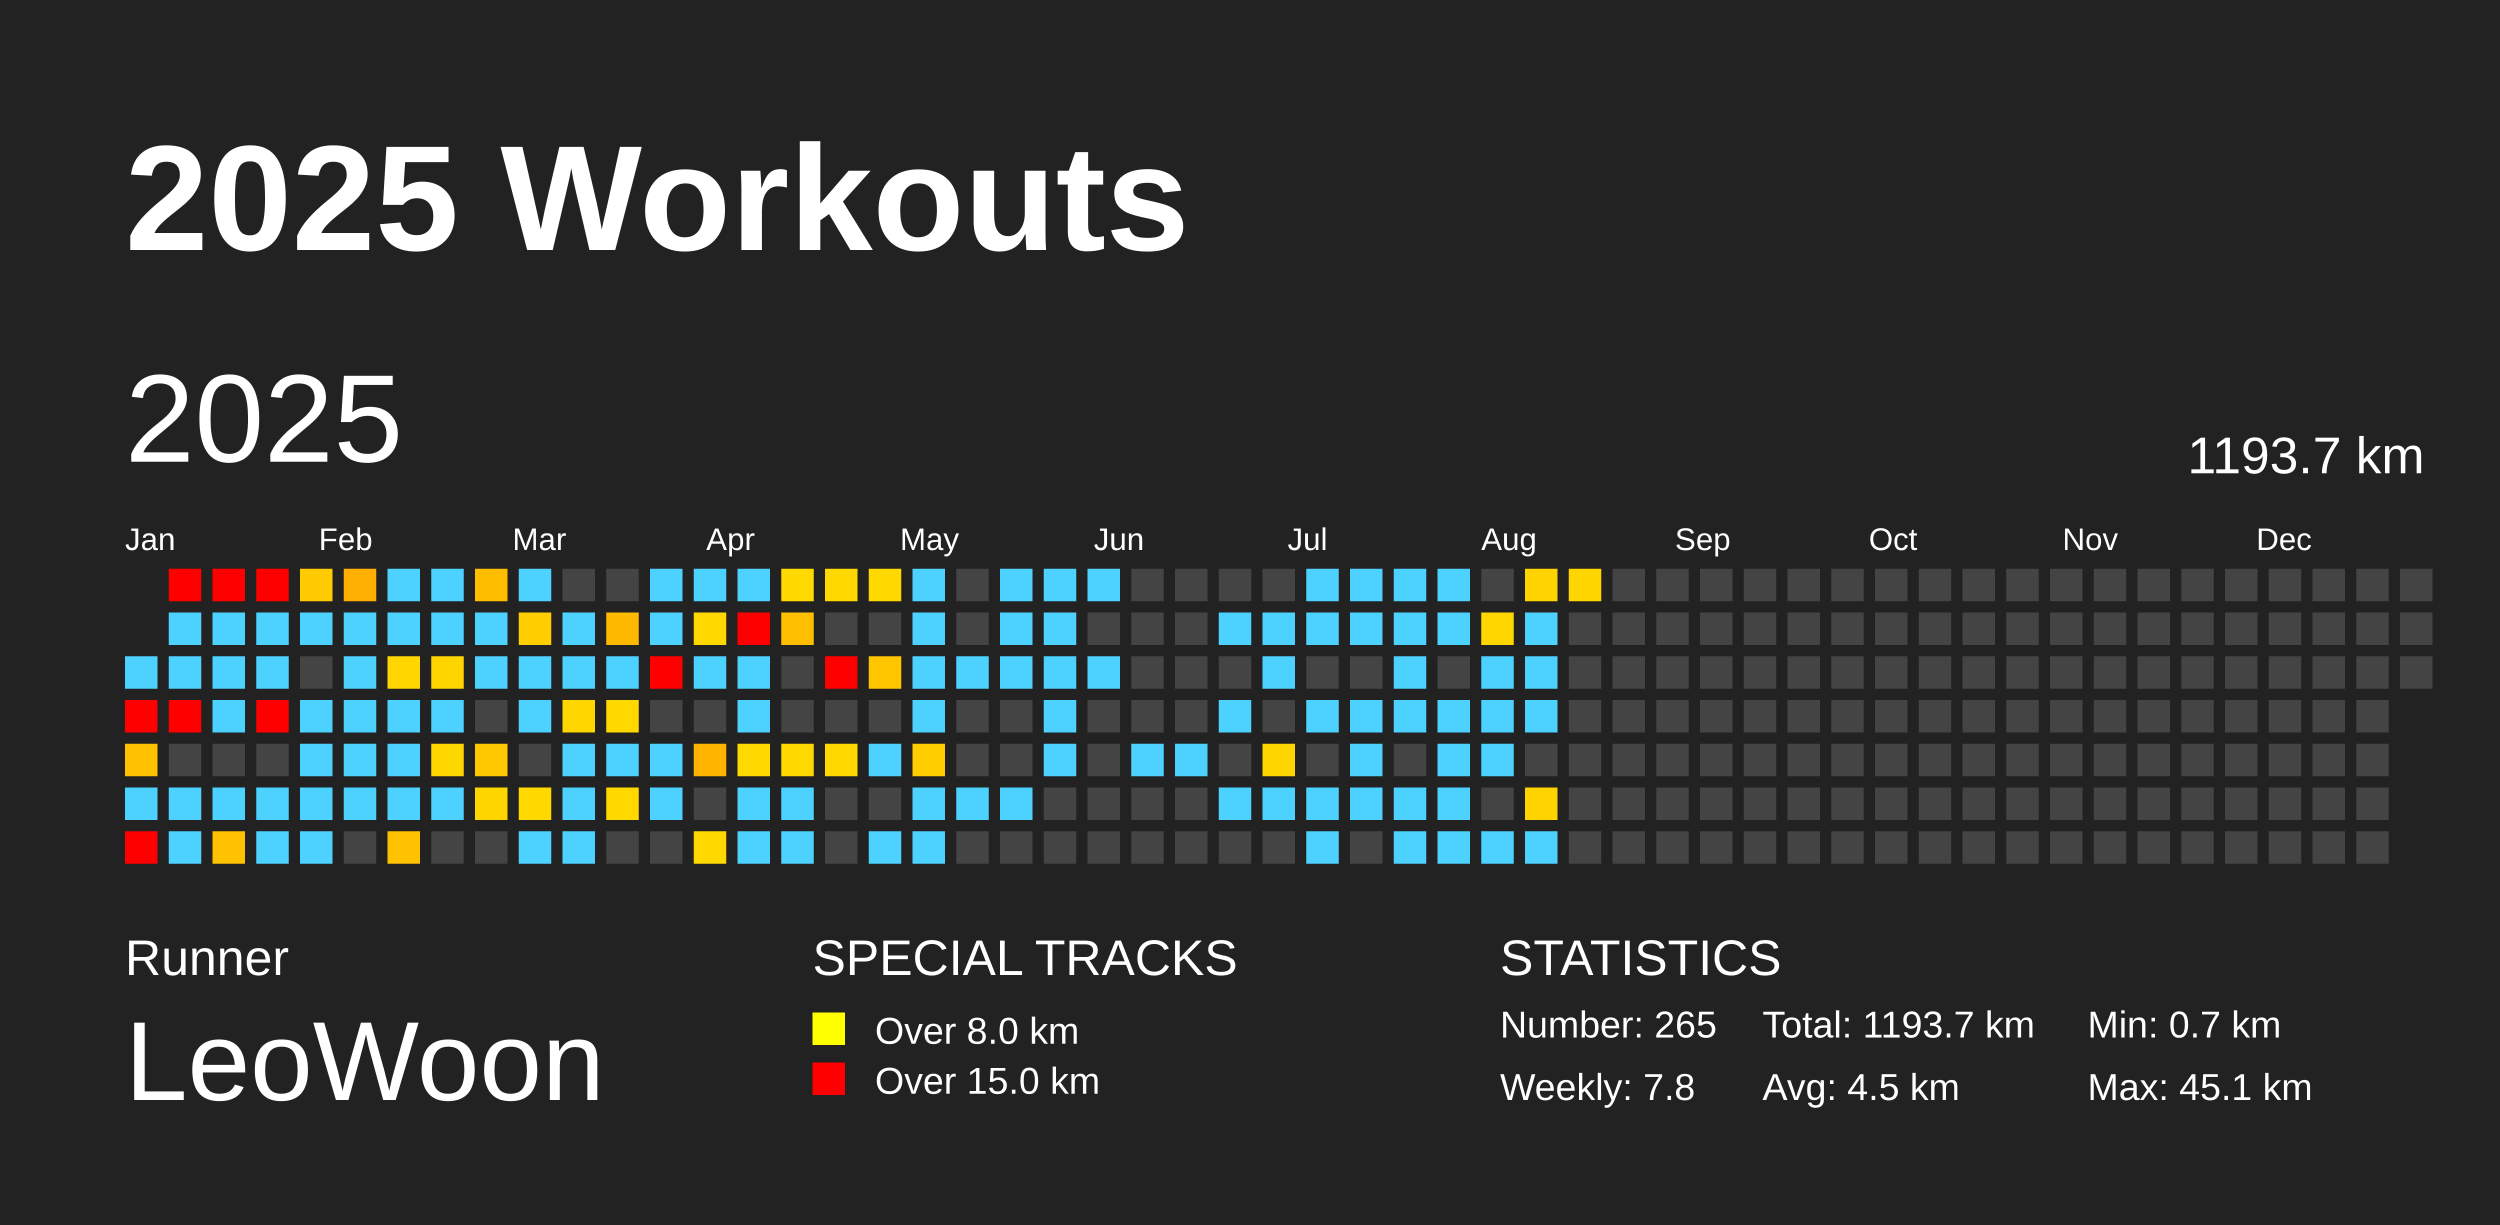
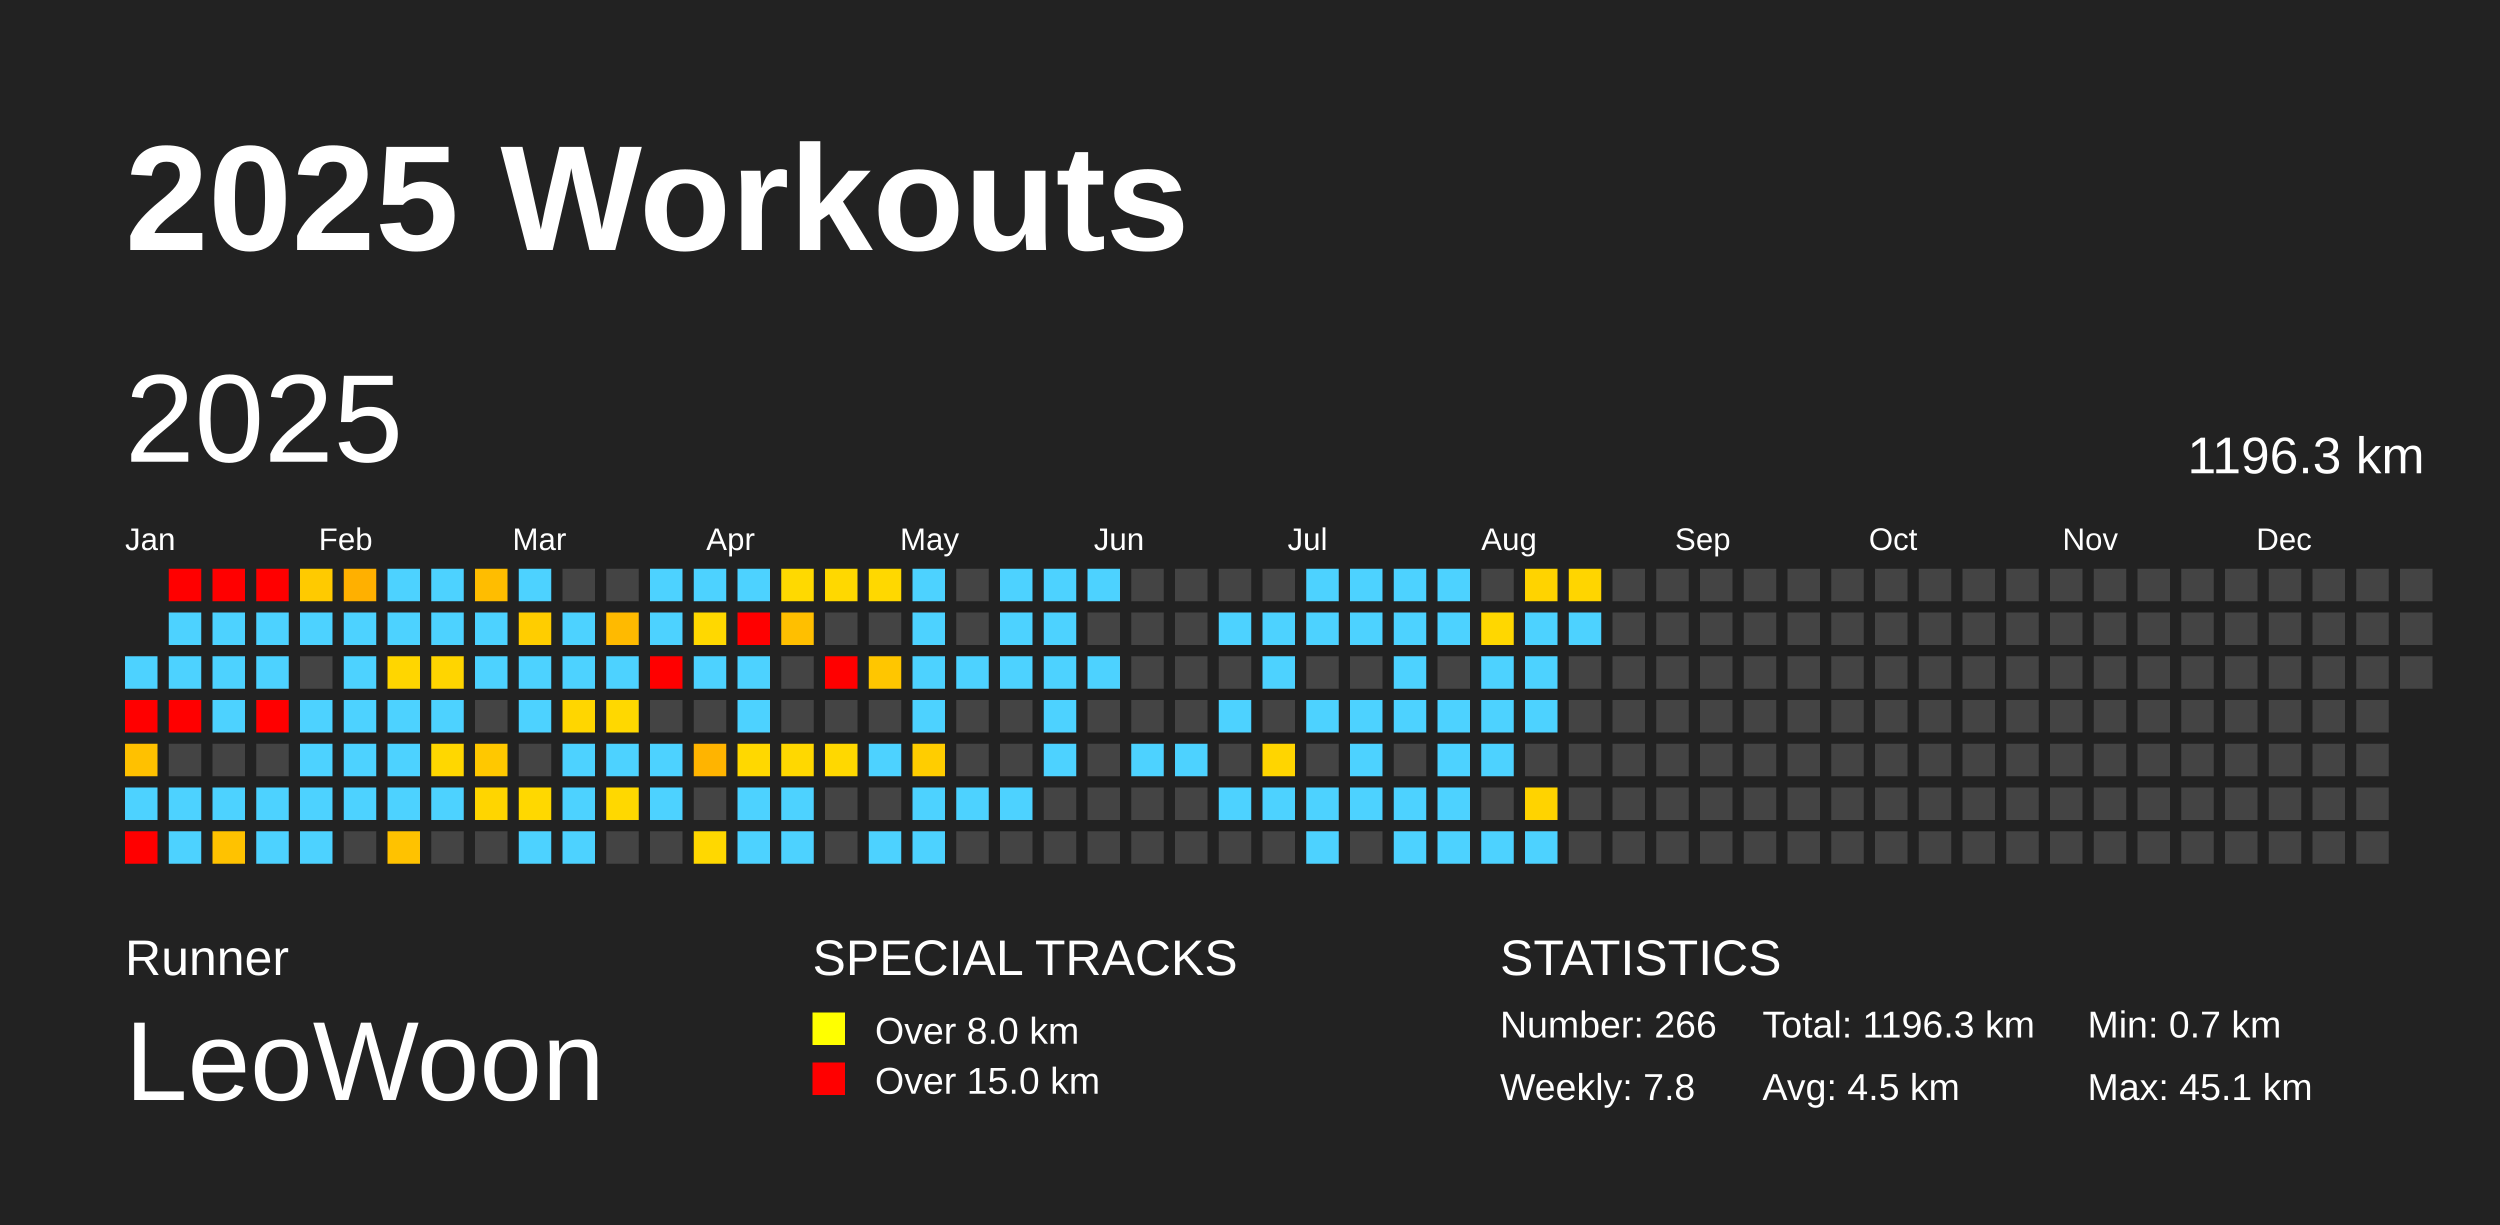
<svg xmlns="http://www.w3.org/2000/svg" baseProfile="full" height="98mm" version="1.1" viewBox="0,0,200,98" width="200mm">
  <defs />
  <rect fill="#222222" height="98" width="200" x="0" y="0" />
  <text fill="#FFFFFF" style="font-size:12px; font-family:Arial; font-weight:bold;" x="10" y="20">2025 Workouts</text>
  <text fill="#FFFFFF" style="font-size:4px; font-family:Arial" x="10" y="78">Runner</text>
  <text fill="#FFFFFF" style="font-size:9px; font-family:Arial" x="10" y="88">LeoWoon</text>
  <text fill="#FFFFFF" style="font-size:4px; font-family:Arial" x="65" y="78">SPECIAL TRACKS</text>
  <rect fill="yellow" height="2.6" width="2.6" x="65" y="81" />
  <text fill="#FFFFFF" style="font-size:3px; font-family:Arial" x="70" y="83.5">Over 8.0 km</text>
  <rect fill="red" height="2.6" width="2.6" x="65" y="85" />
  <text fill="#FFFFFF" style="font-size:3px; font-family:Arial" x="70" y="87.5">Over 15.0 km</text>
  <text fill="#FFFFFF" style="font-size:4px; font-family:Arial" x="120" y="78">STATISTICS</text>
-   <text fill="#FFFFFF" style="font-size:3px; font-family:Arial" x="120" y="83">Number: 265</text>
+   <text fill="#FFFFFF" style="font-size:3px; font-family:Arial" x="120" y="83">Number: 266</text>
  <text fill="#FFFFFF" style="font-size:3px; font-family:Arial" x="120" y="88">Weekly: 7.8</text>
-   <text fill="#FFFFFF" style="font-size:3px; font-family:Arial" x="141" y="83">Total: 1193.7 km</text>
+   <text fill="#FFFFFF" style="font-size:3px; font-family:Arial" x="141" y="83">Total: 1196.3 km</text>
  <text fill="#FFFFFF" style="font-size:3px; font-family:Arial" x="141" y="88">Avg: 4.5 km</text>
  <text fill="#FFFFFF" style="font-size:3px; font-family:Arial" x="167" y="83">Min: 0.7 km</text>
  <text fill="#FFFFFF" style="font-size:3px; font-family:Arial" x="167" y="88">Max: 45.1 km</text>
  <text dominant-baseline="hanging" fill="#FFFFFF" style="font-size:10.0px; font-family:Arial;" x="10" y="30">2025</text>
-   <text dominant-baseline="hanging" fill="#FFFFFF" style="font-size:4.125px; font-family:Arial;" x="175" y="35">1193.7 km</text>
+   <text dominant-baseline="hanging" fill="#FFFFFF" style="font-size:4.125px; font-family:Arial;" x="175" y="35">1196.3 km</text>
  <text fill="#FFFFFF" style="font-size:2.5px; font-family:Arial" x="10.0" y="44">Jan</text>
  <text fill="#FFFFFF" style="font-size:2.5px; font-family:Arial" x="25.5" y="44">Feb</text>
  <text fill="#FFFFFF" style="font-size:2.5px; font-family:Arial" x="41.0" y="44">Mar</text>
  <text fill="#FFFFFF" style="font-size:2.5px; font-family:Arial" x="56.5" y="44">Apr</text>
  <text fill="#FFFFFF" style="font-size:2.5px; font-family:Arial" x="72.0" y="44">May</text>
  <text fill="#FFFFFF" style="font-size:2.5px; font-family:Arial" x="87.5" y="44">Jun</text>
  <text fill="#FFFFFF" style="font-size:2.5px; font-family:Arial" x="103.0" y="44">Jul</text>
  <text fill="#FFFFFF" style="font-size:2.5px; font-family:Arial" x="118.5" y="44">Aug</text>
  <text fill="#FFFFFF" style="font-size:2.5px; font-family:Arial" x="134.0" y="44">Sep</text>
  <text fill="#FFFFFF" style="font-size:2.5px; font-family:Arial" x="149.5" y="44">Oct</text>
  <text fill="#FFFFFF" style="font-size:2.5px; font-family:Arial" x="165.0" y="44">Nov</text>
  <text fill="#FFFFFF" style="font-size:2.5px; font-family:Arial" x="180.5" y="44">Dec</text>
  <rect fill="#4dd2ff" height="2.6" width="2.6" x="10.0" y="52.5" />
  <rect fill="red" height="2.6" width="2.6" x="10.0" y="56.0" />
  <rect fill="#ffc100" height="2.6" width="2.6" x="10.0" y="59.5" />
  <rect fill="#4dd2ff" height="2.6" width="2.6" x="10.0" y="63.0" />
  <rect fill="red" height="2.6" width="2.6" x="10.0" y="66.5" />
  <rect fill="red" height="2.6" width="2.6" x="13.5" y="45.5" />
  <rect fill="#4dd2ff" height="2.6" width="2.6" x="13.5" y="49.0" />
  <rect fill="#4dd2ff" height="2.6" width="2.6" x="13.5" y="52.5" />
  <rect fill="red" height="2.6" width="2.6" x="13.5" y="56.0" />
  <rect fill="#444444" height="2.6" width="2.6" x="13.5" y="59.5" />
  <rect fill="#4dd2ff" height="2.6" width="2.6" x="13.5" y="63.0" />
  <rect fill="#4dd2ff" height="2.6" width="2.6" x="13.5" y="66.5" />
  <rect fill="red" height="2.6" width="2.6" x="17.0" y="45.5" />
  <rect fill="#4dd2ff" height="2.6" width="2.6" x="17.0" y="49.0" />
  <rect fill="#4dd2ff" height="2.6" width="2.6" x="17.0" y="52.5" />
  <rect fill="#4dd2ff" height="2.6" width="2.6" x="17.0" y="56.0" />
  <rect fill="#444444" height="2.6" width="2.6" x="17.0" y="59.5" />
  <rect fill="#4dd2ff" height="2.6" width="2.6" x="17.0" y="63.0" />
  <rect fill="#ffc200" height="2.6" width="2.6" x="17.0" y="66.5" />
  <rect fill="red" height="2.6" width="2.6" x="20.5" y="45.5" />
  <rect fill="#4dd2ff" height="2.6" width="2.6" x="20.5" y="49.0" />
  <rect fill="#4dd2ff" height="2.6" width="2.6" x="20.5" y="52.5" />
  <rect fill="red" height="2.6" width="2.6" x="20.5" y="56.0" />
  <rect fill="#444444" height="2.6" width="2.6" x="20.5" y="59.5" />
  <rect fill="#4dd2ff" height="2.6" width="2.6" x="20.5" y="63.0" />
  <rect fill="#4dd2ff" height="2.6" width="2.6" x="20.5" y="66.5" />
  <rect fill="#ffca00" height="2.6" width="2.6" x="24.0" y="45.5" />
  <rect fill="#4dd2ff" height="2.6" width="2.6" x="24.0" y="49.0" />
  <rect fill="#444444" height="2.6" width="2.6" x="24.0" y="52.5" />
  <rect fill="#4dd2ff" height="2.6" width="2.6" x="24.0" y="56.0" />
  <rect fill="#4dd2ff" height="2.6" width="2.6" x="24.0" y="59.5" />
  <rect fill="#4dd2ff" height="2.6" width="2.6" x="24.0" y="63.0" />
  <rect fill="#4dd2ff" height="2.6" width="2.6" x="24.0" y="66.5" />
  <rect fill="#ffb000" height="2.6" width="2.6" x="27.5" y="45.5" />
  <rect fill="#4dd2ff" height="2.6" width="2.6" x="27.5" y="49.0" />
  <rect fill="#4dd2ff" height="2.6" width="2.6" x="27.5" y="52.5" />
  <rect fill="#4dd2ff" height="2.6" width="2.6" x="27.5" y="56.0" />
  <rect fill="#4dd2ff" height="2.6" width="2.6" x="27.5" y="59.5" />
  <rect fill="#4dd2ff" height="2.6" width="2.6" x="27.5" y="63.0" />
  <rect fill="#444444" height="2.6" width="2.6" x="27.5" y="66.5" />
  <rect fill="#4dd2ff" height="2.6" width="2.6" x="31.0" y="45.5" />
  <rect fill="#4dd2ff" height="2.6" width="2.6" x="31.0" y="49.0" />
  <rect fill="#ffd600" height="2.6" width="2.6" x="31.0" y="52.5" />
  <rect fill="#4dd2ff" height="2.6" width="2.6" x="31.0" y="56.0" />
  <rect fill="#4dd2ff" height="2.6" width="2.6" x="31.0" y="59.5" />
  <rect fill="#4dd2ff" height="2.6" width="2.6" x="31.0" y="63.0" />
  <rect fill="#ffc200" height="2.6" width="2.6" x="31.0" y="66.5" />
  <rect fill="#4dd2ff" height="2.6" width="2.6" x="34.5" y="45.5" />
  <rect fill="#4dd2ff" height="2.6" width="2.6" x="34.5" y="49.0" />
  <rect fill="#ffd500" height="2.6" width="2.6" x="34.5" y="52.5" />
  <rect fill="#4dd2ff" height="2.6" width="2.6" x="34.5" y="56.0" />
  <rect fill="#ffd700" height="2.6" width="2.6" x="34.5" y="59.5" />
  <rect fill="#4dd2ff" height="2.6" width="2.6" x="34.5" y="63.0" />
  <rect fill="#444444" height="2.6" width="2.6" x="34.5" y="66.5" />
  <rect fill="#ffbd00" height="2.6" width="2.6" x="38.0" y="45.5" />
  <rect fill="#4dd2ff" height="2.6" width="2.6" x="38.0" y="49.0" />
  <rect fill="#4dd2ff" height="2.6" width="2.6" x="38.0" y="52.5" />
  <rect fill="#444444" height="2.6" width="2.6" x="38.0" y="56.0" />
  <rect fill="#ffc800" height="2.6" width="2.6" x="38.0" y="59.5" />
  <rect fill="#ffd500" height="2.6" width="2.6" x="38.0" y="63.0" />
  <rect fill="#444444" height="2.6" width="2.6" x="38.0" y="66.5" />
  <rect fill="#4dd2ff" height="2.6" width="2.6" x="41.5" y="45.5" />
  <rect fill="#ffcd00" height="2.6" width="2.6" x="41.5" y="49.0" />
  <rect fill="#4dd2ff" height="2.6" width="2.6" x="41.5" y="52.5" />
  <rect fill="#4dd2ff" height="2.6" width="2.6" x="41.5" y="56.0" />
  <rect fill="#444444" height="2.6" width="2.6" x="41.5" y="59.5" />
  <rect fill="#ffd800" height="2.6" width="2.6" x="41.5" y="63.0" />
  <rect fill="#4dd2ff" height="2.6" width="2.6" x="41.5" y="66.5" />
  <rect fill="#444444" height="2.6" width="2.6" x="45.0" y="45.5" />
  <rect fill="#4dd2ff" height="2.6" width="2.6" x="45.0" y="49.0" />
  <rect fill="#4dd2ff" height="2.6" width="2.6" x="45.0" y="52.5" />
  <rect fill="#ffd600" height="2.6" width="2.6" x="45.0" y="56.0" />
  <rect fill="#4dd2ff" height="2.6" width="2.6" x="45.0" y="59.5" />
  <rect fill="#4dd2ff" height="2.6" width="2.6" x="45.0" y="63.0" />
  <rect fill="#4dd2ff" height="2.6" width="2.6" x="45.0" y="66.5" />
  <rect fill="#444444" height="2.6" width="2.6" x="48.5" y="45.5" />
  <rect fill="#ffba00" height="2.6" width="2.6" x="48.5" y="49.0" />
  <rect fill="#4dd2ff" height="2.6" width="2.6" x="48.5" y="52.5" />
  <rect fill="#ffd800" height="2.6" width="2.6" x="48.5" y="56.0" />
  <rect fill="#4dd2ff" height="2.6" width="2.6" x="48.5" y="59.5" />
  <rect fill="#ffd800" height="2.6" width="2.6" x="48.5" y="63.0" />
  <rect fill="#444444" height="2.6" width="2.6" x="48.5" y="66.5" />
  <rect fill="#4dd2ff" height="2.6" width="2.6" x="52.0" y="45.5" />
  <rect fill="#4dd2ff" height="2.6" width="2.6" x="52.0" y="49.0" />
  <rect fill="red" height="2.6" width="2.6" x="52.0" y="52.5" />
  <rect fill="#444444" height="2.6" width="2.6" x="52.0" y="56.0" />
  <rect fill="#4dd2ff" height="2.6" width="2.6" x="52.0" y="59.5" />
  <rect fill="#4dd2ff" height="2.6" width="2.6" x="52.0" y="63.0" />
  <rect fill="#444444" height="2.6" width="2.6" x="52.0" y="66.5" />
  <rect fill="#4dd2ff" height="2.6" width="2.6" x="55.5" y="45.5" />
  <rect fill="#ffd800" height="2.6" width="2.6" x="55.5" y="49.0" />
  <rect fill="#4dd2ff" height="2.6" width="2.6" x="55.5" y="52.5" />
  <rect fill="#444444" height="2.6" width="2.6" x="55.5" y="56.0" />
  <rect fill="#ffb400" height="2.6" width="2.6" x="55.5" y="59.5" />
  <rect fill="#444444" height="2.6" width="2.6" x="55.5" y="63.0" />
  <rect fill="#ffd800" height="2.6" width="2.6" x="55.5" y="66.5" />
  <rect fill="#4dd2ff" height="2.6" width="2.6" x="59.0" y="45.5" />
  <rect fill="red" height="2.6" width="2.6" x="59.0" y="49.0" />
  <rect fill="#4dd2ff" height="2.6" width="2.6" x="59.0" y="52.5" />
  <rect fill="#4dd2ff" height="2.6" width="2.6" x="59.0" y="56.0" />
  <rect fill="#ffd800" height="2.6" width="2.6" x="59.0" y="59.5" />
  <rect fill="#4dd2ff" height="2.6" width="2.6" x="59.0" y="63.0" />
  <rect fill="#4dd2ff" height="2.6" width="2.6" x="59.0" y="66.5" />
  <rect fill="#ffd900" height="2.6" width="2.6" x="62.5" y="45.5" />
  <rect fill="#ffbf00" height="2.6" width="2.6" x="62.5" y="49.0" />
  <rect fill="#444444" height="2.6" width="2.6" x="62.5" y="52.5" />
  <rect fill="#444444" height="2.6" width="2.6" x="62.5" y="56.0" />
  <rect fill="#ffd800" height="2.6" width="2.6" x="62.5" y="59.5" />
  <rect fill="#4dd2ff" height="2.6" width="2.6" x="62.5" y="63.0" />
  <rect fill="#4dd2ff" height="2.6" width="2.6" x="62.5" y="66.5" />
  <rect fill="#ffd800" height="2.6" width="2.6" x="66.0" y="45.5" />
  <rect fill="#444444" height="2.6" width="2.6" x="66.0" y="49.0" />
  <rect fill="red" height="2.6" width="2.6" x="66.0" y="52.5" />
  <rect fill="#444444" height="2.6" width="2.6" x="66.0" y="56.0" />
  <rect fill="#ffd800" height="2.6" width="2.6" x="66.0" y="59.5" />
  <rect fill="#444444" height="2.6" width="2.6" x="66.0" y="63.0" />
  <rect fill="#444444" height="2.6" width="2.6" x="66.0" y="66.5" />
  <rect fill="#ffd800" height="2.6" width="2.6" x="69.5" y="45.5" />
  <rect fill="#444444" height="2.6" width="2.6" x="69.5" y="49.0" />
  <rect fill="#ffc600" height="2.6" width="2.6" x="69.5" y="52.5" />
  <rect fill="#444444" height="2.6" width="2.6" x="69.5" y="56.0" />
  <rect fill="#4dd2ff" height="2.6" width="2.6" x="69.5" y="59.5" />
  <rect fill="#444444" height="2.6" width="2.6" x="69.5" y="63.0" />
  <rect fill="#4dd2ff" height="2.6" width="2.6" x="69.5" y="66.5" />
  <rect fill="#4dd2ff" height="2.6" width="2.6" x="73.0" y="45.5" />
  <rect fill="#4dd2ff" height="2.6" width="2.6" x="73.0" y="49.0" />
  <rect fill="#4dd2ff" height="2.6" width="2.6" x="73.0" y="52.5" />
  <rect fill="#4dd2ff" height="2.6" width="2.6" x="73.0" y="56.0" />
  <rect fill="#ffcd00" height="2.6" width="2.6" x="73.0" y="59.5" />
  <rect fill="#4dd2ff" height="2.6" width="2.6" x="73.0" y="63.0" />
  <rect fill="#4dd2ff" height="2.6" width="2.6" x="73.0" y="66.5" />
  <rect fill="#444444" height="2.6" width="2.6" x="76.5" y="45.5" />
  <rect fill="#444444" height="2.6" width="2.6" x="76.5" y="49.0" />
  <rect fill="#4dd2ff" height="2.6" width="2.6" x="76.5" y="52.5" />
  <rect fill="#444444" height="2.6" width="2.6" x="76.5" y="56.0" />
  <rect fill="#444444" height="2.6" width="2.6" x="76.5" y="59.5" />
  <rect fill="#4dd2ff" height="2.6" width="2.6" x="76.5" y="63.0" />
  <rect fill="#444444" height="2.6" width="2.6" x="76.5" y="66.5" />
  <rect fill="#4dd2ff" height="2.6" width="2.6" x="80.0" y="45.5" />
  <rect fill="#4dd2ff" height="2.6" width="2.6" x="80.0" y="49.0" />
  <rect fill="#4dd2ff" height="2.6" width="2.6" x="80.0" y="52.5" />
  <rect fill="#444444" height="2.6" width="2.6" x="80.0" y="56.0" />
  <rect fill="#444444" height="2.6" width="2.6" x="80.0" y="59.5" />
  <rect fill="#4dd2ff" height="2.6" width="2.6" x="80.0" y="63.0" />
  <rect fill="#444444" height="2.6" width="2.6" x="80.0" y="66.5" />
  <rect fill="#4dd2ff" height="2.6" width="2.6" x="83.5" y="45.5" />
  <rect fill="#4dd2ff" height="2.6" width="2.6" x="83.5" y="49.0" />
  <rect fill="#4dd2ff" height="2.6" width="2.6" x="83.5" y="52.5" />
  <rect fill="#4dd2ff" height="2.6" width="2.6" x="83.5" y="56.0" />
  <rect fill="#4dd2ff" height="2.6" width="2.6" x="83.5" y="59.5" />
  <rect fill="#444444" height="2.6" width="2.6" x="83.5" y="63.0" />
  <rect fill="#444444" height="2.6" width="2.6" x="83.5" y="66.5" />
  <rect fill="#4dd2ff" height="2.6" width="2.6" x="87.0" y="45.5" />
  <rect fill="#444444" height="2.6" width="2.6" x="87.0" y="49.0" />
  <rect fill="#4dd2ff" height="2.6" width="2.6" x="87.0" y="52.5" />
  <rect fill="#444444" height="2.6" width="2.6" x="87.0" y="56.0" />
  <rect fill="#444444" height="2.6" width="2.6" x="87.0" y="59.5" />
  <rect fill="#444444" height="2.6" width="2.6" x="87.0" y="63.0" />
  <rect fill="#444444" height="2.6" width="2.6" x="87.0" y="66.5" />
  <rect fill="#444444" height="2.6" width="2.6" x="90.5" y="45.5" />
  <rect fill="#444444" height="2.6" width="2.6" x="90.5" y="49.0" />
  <rect fill="#444444" height="2.6" width="2.6" x="90.5" y="52.5" />
  <rect fill="#444444" height="2.6" width="2.6" x="90.5" y="56.0" />
  <rect fill="#4dd2ff" height="2.6" width="2.6" x="90.5" y="59.5" />
  <rect fill="#444444" height="2.6" width="2.6" x="90.5" y="63.0" />
  <rect fill="#444444" height="2.6" width="2.6" x="90.5" y="66.5" />
  <rect fill="#444444" height="2.6" width="2.6" x="94.0" y="45.5" />
  <rect fill="#444444" height="2.6" width="2.6" x="94.0" y="49.0" />
  <rect fill="#444444" height="2.6" width="2.6" x="94.0" y="52.5" />
  <rect fill="#444444" height="2.6" width="2.6" x="94.0" y="56.0" />
  <rect fill="#4dd2ff" height="2.6" width="2.6" x="94.0" y="59.5" />
  <rect fill="#444444" height="2.6" width="2.6" x="94.0" y="63.0" />
  <rect fill="#444444" height="2.6" width="2.6" x="94.0" y="66.5" />
  <rect fill="#444444" height="2.6" width="2.6" x="97.5" y="45.5" />
  <rect fill="#4dd2ff" height="2.6" width="2.6" x="97.5" y="49.0" />
  <rect fill="#444444" height="2.6" width="2.6" x="97.5" y="52.5" />
  <rect fill="#4dd2ff" height="2.6" width="2.6" x="97.5" y="56.0" />
  <rect fill="#444444" height="2.6" width="2.6" x="97.5" y="59.5" />
  <rect fill="#4dd2ff" height="2.6" width="2.6" x="97.5" y="63.0" />
  <rect fill="#444444" height="2.6" width="2.6" x="97.5" y="66.5" />
  <rect fill="#444444" height="2.6" width="2.6" x="101.0" y="45.5" />
  <rect fill="#4dd2ff" height="2.6" width="2.6" x="101.0" y="49.0" />
  <rect fill="#4dd2ff" height="2.6" width="2.6" x="101.0" y="52.5" />
  <rect fill="#444444" height="2.6" width="2.6" x="101.0" y="56.0" />
  <rect fill="#ffd500" height="2.6" width="2.6" x="101.0" y="59.5" />
  <rect fill="#4dd2ff" height="2.6" width="2.6" x="101.0" y="63.0" />
  <rect fill="#444444" height="2.6" width="2.6" x="101.0" y="66.5" />
  <rect fill="#4dd2ff" height="2.6" width="2.6" x="104.5" y="45.5" />
  <rect fill="#4dd2ff" height="2.6" width="2.6" x="104.5" y="49.0" />
  <rect fill="#444444" height="2.6" width="2.6" x="104.5" y="52.5" />
  <rect fill="#4dd2ff" height="2.6" width="2.6" x="104.5" y="56.0" />
  <rect fill="#444444" height="2.6" width="2.6" x="104.5" y="59.5" />
  <rect fill="#4dd2ff" height="2.6" width="2.6" x="104.5" y="63.0" />
  <rect fill="#4dd2ff" height="2.6" width="2.6" x="104.5" y="66.5" />
  <rect fill="#4dd2ff" height="2.6" width="2.6" x="108.0" y="45.5" />
  <rect fill="#4dd2ff" height="2.6" width="2.6" x="108.0" y="49.0" />
  <rect fill="#444444" height="2.6" width="2.6" x="108.0" y="52.5" />
  <rect fill="#4dd2ff" height="2.6" width="2.6" x="108.0" y="56.0" />
  <rect fill="#4dd2ff" height="2.6" width="2.6" x="108.0" y="59.5" />
  <rect fill="#4dd2ff" height="2.6" width="2.6" x="108.0" y="63.0" />
  <rect fill="#444444" height="2.6" width="2.6" x="108.0" y="66.5" />
  <rect fill="#4dd2ff" height="2.6" width="2.6" x="111.5" y="45.5" />
  <rect fill="#4dd2ff" height="2.6" width="2.6" x="111.5" y="49.0" />
  <rect fill="#4dd2ff" height="2.6" width="2.6" x="111.5" y="52.5" />
  <rect fill="#4dd2ff" height="2.6" width="2.6" x="111.5" y="56.0" />
  <rect fill="#444444" height="2.6" width="2.6" x="111.5" y="59.5" />
  <rect fill="#4dd2ff" height="2.6" width="2.6" x="111.5" y="63.0" />
  <rect fill="#4dd2ff" height="2.6" width="2.6" x="111.5" y="66.5" />
  <rect fill="#4dd2ff" height="2.6" width="2.6" x="115.0" y="45.5" />
  <rect fill="#4dd2ff" height="2.6" width="2.6" x="115.0" y="49.0" />
  <rect fill="#444444" height="2.6" width="2.6" x="115.0" y="52.5" />
  <rect fill="#4dd2ff" height="2.6" width="2.6" x="115.0" y="56.0" />
  <rect fill="#4dd2ff" height="2.6" width="2.6" x="115.0" y="59.5" />
  <rect fill="#4dd2ff" height="2.6" width="2.6" x="115.0" y="63.0" />
  <rect fill="#4dd2ff" height="2.6" width="2.6" x="115.0" y="66.5" />
  <rect fill="#444444" height="2.6" width="2.6" x="118.5" y="45.5" />
  <rect fill="#ffd700" height="2.6" width="2.6" x="118.5" y="49.0" />
  <rect fill="#4dd2ff" height="2.6" width="2.6" x="118.5" y="52.5" />
  <rect fill="#4dd2ff" height="2.6" width="2.6" x="118.5" y="56.0" />
  <rect fill="#4dd2ff" height="2.6" width="2.6" x="118.5" y="59.5" />
  <rect fill="#444444" height="2.6" width="2.6" x="118.5" y="63.0" />
  <rect fill="#4dd2ff" height="2.6" width="2.6" x="118.5" y="66.5" />
  <rect fill="#ffd300" height="2.6" width="2.6" x="122.0" y="45.5" />
  <rect fill="#4dd2ff" height="2.6" width="2.6" x="122.0" y="49.0" />
  <rect fill="#4dd2ff" height="2.6" width="2.6" x="122.0" y="52.5" />
  <rect fill="#4dd2ff" height="2.6" width="2.6" x="122.0" y="56.0" />
  <rect fill="#444444" height="2.6" width="2.6" x="122.0" y="59.5" />
  <rect fill="#ffd300" height="2.6" width="2.6" x="122.0" y="63.0" />
  <rect fill="#4dd2ff" height="2.6" width="2.6" x="122.0" y="66.5" />
  <rect fill="#ffd500" height="2.6" width="2.6" x="125.5" y="45.5" />
-   <rect fill="#444444" height="2.6" width="2.6" x="125.5" y="49.0" />
+   <rect fill="#4dd2ff" height="2.6" width="2.6" x="125.5" y="49.0" />
  <rect fill="#444444" height="2.6" width="2.6" x="125.5" y="52.5" />
  <rect fill="#444444" height="2.6" width="2.6" x="125.5" y="56.0" />
  <rect fill="#444444" height="2.6" width="2.6" x="125.5" y="59.5" />
  <rect fill="#444444" height="2.6" width="2.6" x="125.5" y="63.0" />
  <rect fill="#444444" height="2.6" width="2.6" x="125.5" y="66.5" />
  <rect fill="#444444" height="2.6" width="2.6" x="129.0" y="45.5" />
  <rect fill="#444444" height="2.6" width="2.6" x="129.0" y="49.0" />
  <rect fill="#444444" height="2.6" width="2.6" x="129.0" y="52.5" />
  <rect fill="#444444" height="2.6" width="2.6" x="129.0" y="56.0" />
  <rect fill="#444444" height="2.6" width="2.6" x="129.0" y="59.5" />
  <rect fill="#444444" height="2.6" width="2.6" x="129.0" y="63.0" />
  <rect fill="#444444" height="2.6" width="2.6" x="129.0" y="66.5" />
  <rect fill="#444444" height="2.6" width="2.6" x="132.5" y="45.5" />
  <rect fill="#444444" height="2.6" width="2.6" x="132.5" y="49.0" />
  <rect fill="#444444" height="2.6" width="2.6" x="132.5" y="52.5" />
  <rect fill="#444444" height="2.6" width="2.6" x="132.5" y="56.0" />
  <rect fill="#444444" height="2.6" width="2.6" x="132.5" y="59.5" />
  <rect fill="#444444" height="2.6" width="2.6" x="132.5" y="63.0" />
  <rect fill="#444444" height="2.6" width="2.6" x="132.5" y="66.5" />
  <rect fill="#444444" height="2.6" width="2.6" x="136.0" y="45.5" />
  <rect fill="#444444" height="2.6" width="2.6" x="136.0" y="49.0" />
  <rect fill="#444444" height="2.6" width="2.6" x="136.0" y="52.5" />
  <rect fill="#444444" height="2.6" width="2.6" x="136.0" y="56.0" />
  <rect fill="#444444" height="2.6" width="2.6" x="136.0" y="59.5" />
  <rect fill="#444444" height="2.6" width="2.6" x="136.0" y="63.0" />
  <rect fill="#444444" height="2.6" width="2.6" x="136.0" y="66.5" />
  <rect fill="#444444" height="2.6" width="2.6" x="139.5" y="45.5" />
  <rect fill="#444444" height="2.6" width="2.6" x="139.5" y="49.0" />
  <rect fill="#444444" height="2.6" width="2.6" x="139.5" y="52.5" />
  <rect fill="#444444" height="2.6" width="2.6" x="139.5" y="56.0" />
  <rect fill="#444444" height="2.6" width="2.6" x="139.5" y="59.5" />
  <rect fill="#444444" height="2.6" width="2.6" x="139.5" y="63.0" />
  <rect fill="#444444" height="2.6" width="2.6" x="139.5" y="66.5" />
  <rect fill="#444444" height="2.6" width="2.6" x="143.0" y="45.5" />
  <rect fill="#444444" height="2.6" width="2.6" x="143.0" y="49.0" />
  <rect fill="#444444" height="2.6" width="2.6" x="143.0" y="52.5" />
  <rect fill="#444444" height="2.6" width="2.6" x="143.0" y="56.0" />
  <rect fill="#444444" height="2.6" width="2.6" x="143.0" y="59.5" />
  <rect fill="#444444" height="2.6" width="2.6" x="143.0" y="63.0" />
  <rect fill="#444444" height="2.6" width="2.6" x="143.0" y="66.5" />
  <rect fill="#444444" height="2.6" width="2.6" x="146.5" y="45.5" />
  <rect fill="#444444" height="2.6" width="2.6" x="146.5" y="49.0" />
  <rect fill="#444444" height="2.6" width="2.6" x="146.5" y="52.5" />
  <rect fill="#444444" height="2.6" width="2.6" x="146.5" y="56.0" />
  <rect fill="#444444" height="2.6" width="2.6" x="146.5" y="59.5" />
  <rect fill="#444444" height="2.6" width="2.6" x="146.5" y="63.0" />
  <rect fill="#444444" height="2.6" width="2.6" x="146.5" y="66.5" />
  <rect fill="#444444" height="2.6" width="2.6" x="150.0" y="45.5" />
  <rect fill="#444444" height="2.6" width="2.6" x="150.0" y="49.0" />
  <rect fill="#444444" height="2.6" width="2.6" x="150.0" y="52.5" />
  <rect fill="#444444" height="2.6" width="2.6" x="150.0" y="56.0" />
  <rect fill="#444444" height="2.6" width="2.6" x="150.0" y="59.5" />
  <rect fill="#444444" height="2.6" width="2.6" x="150.0" y="63.0" />
  <rect fill="#444444" height="2.6" width="2.6" x="150.0" y="66.5" />
  <rect fill="#444444" height="2.6" width="2.6" x="153.5" y="45.5" />
  <rect fill="#444444" height="2.6" width="2.6" x="153.5" y="49.0" />
  <rect fill="#444444" height="2.6" width="2.6" x="153.5" y="52.5" />
  <rect fill="#444444" height="2.6" width="2.6" x="153.5" y="56.0" />
  <rect fill="#444444" height="2.6" width="2.6" x="153.5" y="59.5" />
  <rect fill="#444444" height="2.6" width="2.6" x="153.5" y="63.0" />
  <rect fill="#444444" height="2.6" width="2.6" x="153.5" y="66.5" />
  <rect fill="#444444" height="2.6" width="2.6" x="157.0" y="45.5" />
  <rect fill="#444444" height="2.6" width="2.6" x="157.0" y="49.0" />
  <rect fill="#444444" height="2.6" width="2.6" x="157.0" y="52.5" />
  <rect fill="#444444" height="2.6" width="2.6" x="157.0" y="56.0" />
  <rect fill="#444444" height="2.6" width="2.6" x="157.0" y="59.5" />
  <rect fill="#444444" height="2.6" width="2.6" x="157.0" y="63.0" />
  <rect fill="#444444" height="2.6" width="2.6" x="157.0" y="66.5" />
  <rect fill="#444444" height="2.6" width="2.6" x="160.5" y="45.5" />
  <rect fill="#444444" height="2.6" width="2.6" x="160.5" y="49.0" />
  <rect fill="#444444" height="2.6" width="2.6" x="160.5" y="52.5" />
  <rect fill="#444444" height="2.6" width="2.6" x="160.5" y="56.0" />
  <rect fill="#444444" height="2.6" width="2.6" x="160.5" y="59.5" />
  <rect fill="#444444" height="2.6" width="2.6" x="160.5" y="63.0" />
  <rect fill="#444444" height="2.6" width="2.6" x="160.5" y="66.5" />
  <rect fill="#444444" height="2.6" width="2.6" x="164.0" y="45.5" />
  <rect fill="#444444" height="2.6" width="2.6" x="164.0" y="49.0" />
  <rect fill="#444444" height="2.6" width="2.6" x="164.0" y="52.5" />
  <rect fill="#444444" height="2.6" width="2.6" x="164.0" y="56.0" />
  <rect fill="#444444" height="2.6" width="2.6" x="164.0" y="59.5" />
  <rect fill="#444444" height="2.6" width="2.6" x="164.0" y="63.0" />
  <rect fill="#444444" height="2.6" width="2.6" x="164.0" y="66.5" />
  <rect fill="#444444" height="2.6" width="2.6" x="167.5" y="45.5" />
  <rect fill="#444444" height="2.6" width="2.6" x="167.5" y="49.0" />
  <rect fill="#444444" height="2.6" width="2.6" x="167.5" y="52.5" />
  <rect fill="#444444" height="2.6" width="2.6" x="167.5" y="56.0" />
  <rect fill="#444444" height="2.6" width="2.6" x="167.5" y="59.5" />
  <rect fill="#444444" height="2.6" width="2.6" x="167.5" y="63.0" />
  <rect fill="#444444" height="2.6" width="2.6" x="167.5" y="66.5" />
  <rect fill="#444444" height="2.6" width="2.6" x="171.0" y="45.5" />
  <rect fill="#444444" height="2.6" width="2.6" x="171.0" y="49.0" />
  <rect fill="#444444" height="2.6" width="2.6" x="171.0" y="52.5" />
  <rect fill="#444444" height="2.6" width="2.6" x="171.0" y="56.0" />
  <rect fill="#444444" height="2.6" width="2.6" x="171.0" y="59.5" />
  <rect fill="#444444" height="2.6" width="2.6" x="171.0" y="63.0" />
  <rect fill="#444444" height="2.6" width="2.6" x="171.0" y="66.5" />
  <rect fill="#444444" height="2.6" width="2.6" x="174.5" y="45.5" />
  <rect fill="#444444" height="2.6" width="2.6" x="174.5" y="49.0" />
  <rect fill="#444444" height="2.6" width="2.6" x="174.5" y="52.5" />
  <rect fill="#444444" height="2.6" width="2.6" x="174.5" y="56.0" />
  <rect fill="#444444" height="2.6" width="2.6" x="174.5" y="59.5" />
  <rect fill="#444444" height="2.6" width="2.6" x="174.5" y="63.0" />
  <rect fill="#444444" height="2.6" width="2.6" x="174.5" y="66.5" />
  <rect fill="#444444" height="2.6" width="2.6" x="178.0" y="45.5" />
  <rect fill="#444444" height="2.6" width="2.6" x="178.0" y="49.0" />
  <rect fill="#444444" height="2.6" width="2.6" x="178.0" y="52.5" />
  <rect fill="#444444" height="2.6" width="2.6" x="178.0" y="56.0" />
  <rect fill="#444444" height="2.6" width="2.6" x="178.0" y="59.5" />
  <rect fill="#444444" height="2.6" width="2.6" x="178.0" y="63.0" />
  <rect fill="#444444" height="2.6" width="2.6" x="178.0" y="66.5" />
  <rect fill="#444444" height="2.6" width="2.6" x="181.5" y="45.5" />
  <rect fill="#444444" height="2.6" width="2.6" x="181.5" y="49.0" />
  <rect fill="#444444" height="2.6" width="2.6" x="181.5" y="52.5" />
  <rect fill="#444444" height="2.6" width="2.6" x="181.5" y="56.0" />
  <rect fill="#444444" height="2.6" width="2.6" x="181.5" y="59.5" />
  <rect fill="#444444" height="2.6" width="2.6" x="181.5" y="63.0" />
  <rect fill="#444444" height="2.6" width="2.6" x="181.5" y="66.5" />
  <rect fill="#444444" height="2.6" width="2.6" x="185.0" y="45.5" />
  <rect fill="#444444" height="2.6" width="2.6" x="185.0" y="49.0" />
  <rect fill="#444444" height="2.6" width="2.6" x="185.0" y="52.5" />
  <rect fill="#444444" height="2.6" width="2.6" x="185.0" y="56.0" />
  <rect fill="#444444" height="2.6" width="2.6" x="185.0" y="59.5" />
  <rect fill="#444444" height="2.6" width="2.6" x="185.0" y="63.0" />
  <rect fill="#444444" height="2.6" width="2.6" x="185.0" y="66.5" />
  <rect fill="#444444" height="2.6" width="2.6" x="188.5" y="45.5" />
  <rect fill="#444444" height="2.6" width="2.6" x="188.5" y="49.0" />
  <rect fill="#444444" height="2.6" width="2.6" x="188.5" y="52.5" />
  <rect fill="#444444" height="2.6" width="2.6" x="188.5" y="56.0" />
  <rect fill="#444444" height="2.6" width="2.6" x="188.5" y="59.5" />
  <rect fill="#444444" height="2.6" width="2.6" x="188.5" y="63.0" />
  <rect fill="#444444" height="2.6" width="2.6" x="188.5" y="66.5" />
  <rect fill="#444444" height="2.6" width="2.6" x="192.0" y="45.5" />
  <rect fill="#444444" height="2.6" width="2.6" x="192.0" y="49.0" />
  <rect fill="#444444" height="2.6" width="2.6" x="192.0" y="52.5" />
</svg>
